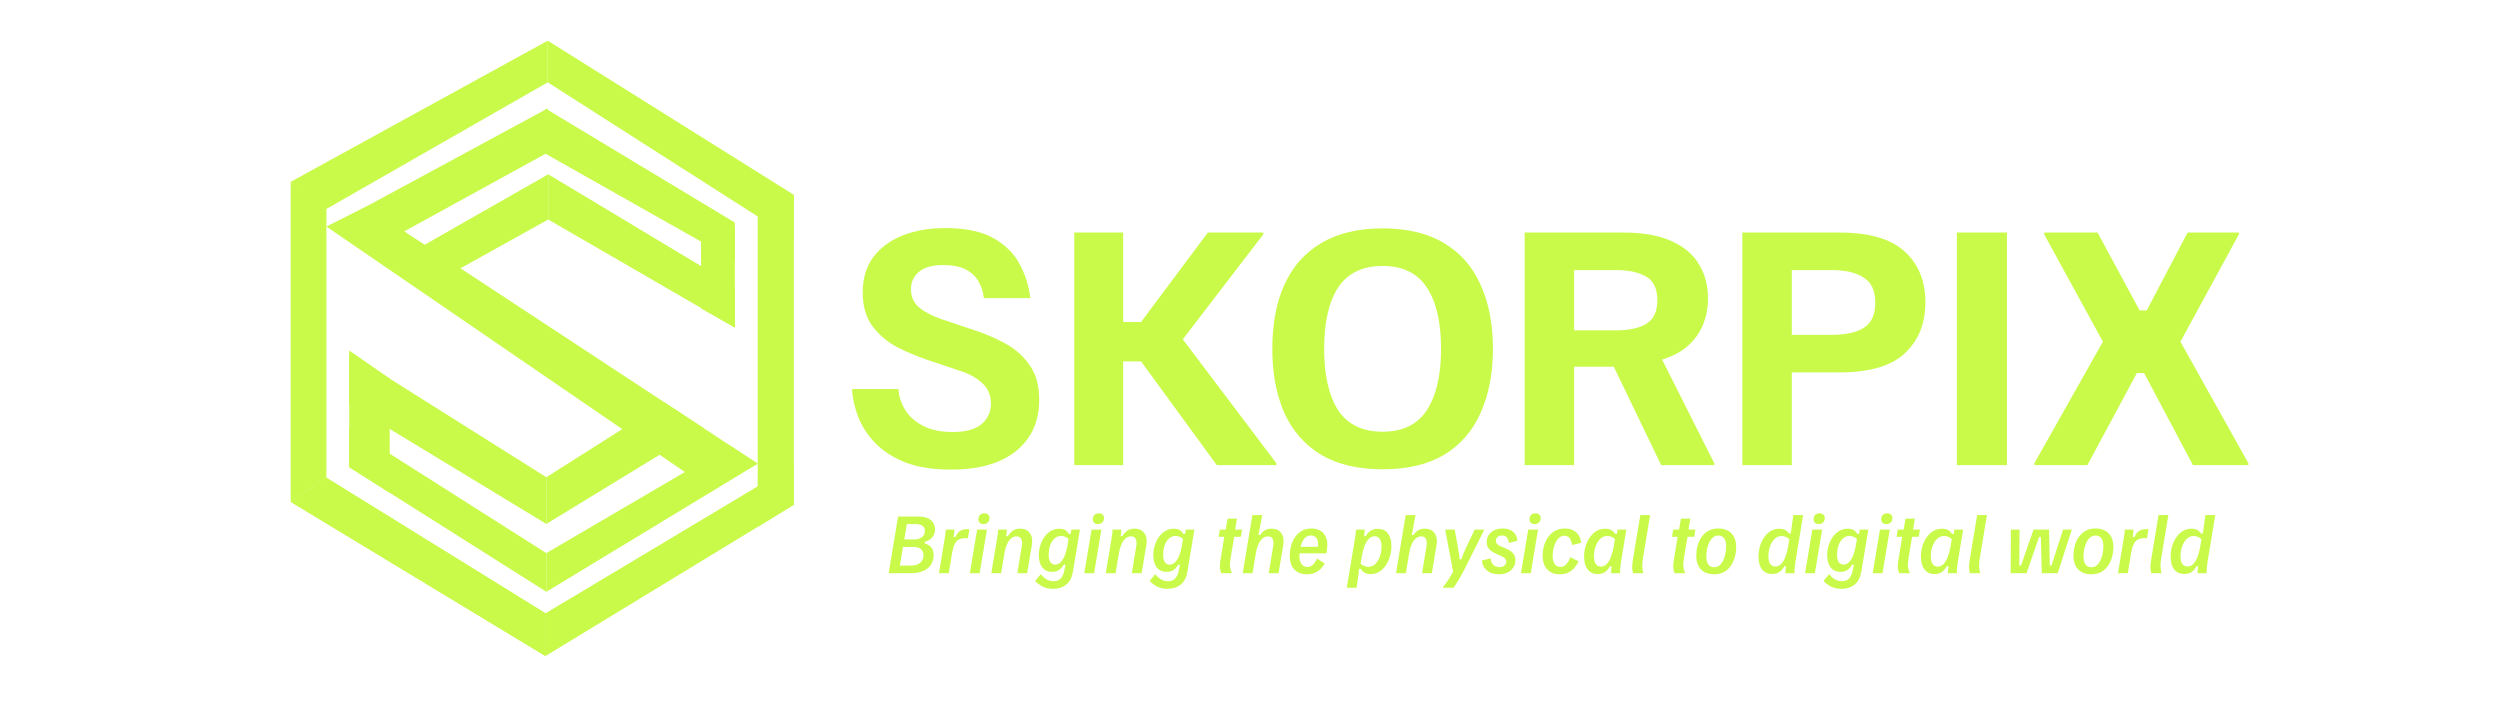
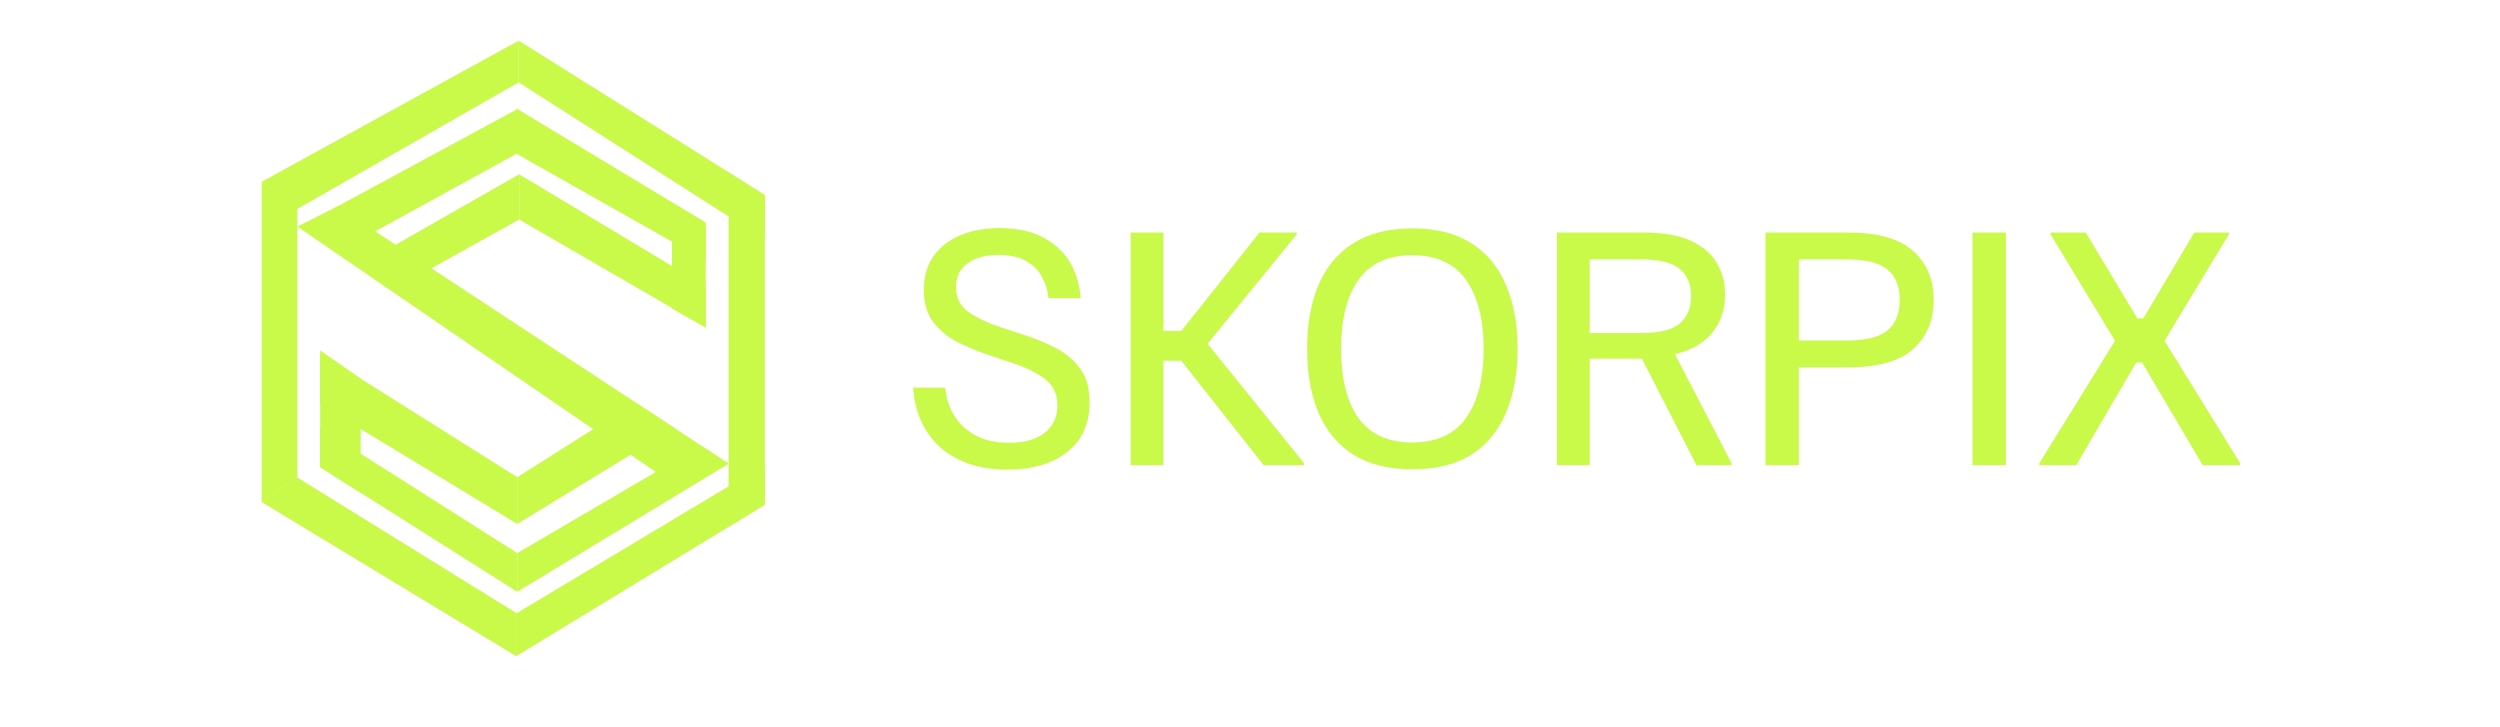
<svg xmlns="http://www.w3.org/2000/svg" width="86" height="25" viewBox="0 0 86 25" fill="none">
-   <path d="M10 6.255L18.843 1.399L18.843 2.833L11.228 7.188L10 6.255Z" fill="#C9FA49" />
-   <path d="M14.585 8.433L18.859 5.996L18.859 7.551L15.813 9.245L14.585 8.433Z" fill="#C9FA49" />
-   <path d="M11.294 7.811L18.834 3.732L18.834 5.253L12.571 8.692L11.294 7.811Z" fill="#C9FA49" />
-   <path d="M27.309 8.242L18.843 2.833L18.843 1.399L27.309 6.704L27.309 8.242Z" fill="#C9FA49" />
-   <path d="M25.278 8.968L18.764 5.287L18.764 3.732L25.278 7.655L25.278 8.968Z" fill="#C9FA49" />
-   <path d="M18.794 20.357L12.014 16.071L12.014 14.723L18.794 19.027L18.794 20.357Z" fill="#C9FA49" />
-   <path d="M18.794 19.027L25.114 15.328L26.064 15.951L18.794 20.358L18.794 19.027Z" fill="#C9FA49" />
-   <path d="M18.794 16.417L22.855 13.842L24.198 14.723L18.794 18.024L18.794 16.417Z" fill="#C9FA49" />
-   <path d="M25.278 11.267L18.859 7.551L18.859 5.996L25.278 9.85L25.278 11.267Z" fill="#C9FA49" />
-   <path d="M18.794 18.024L12.014 13.911L12.014 12.148L18.794 16.417L18.794 18.024Z" fill="#C9FA49" />
-   <path d="M18.761 22.57L10 17.264L11.228 16.434L18.761 21.101L18.761 22.57Z" fill="#C9FA49" />
-   <path d="M18.774 22.569L10 17.264L11.228 16.434L18.774 21.1L18.774 22.569Z" fill="#C9FA49" />
-   <path d="M18.761 21.101L27.309 15.985L27.309 17.367L18.761 22.57L18.761 21.101Z" fill="#C9FA49" />
-   <path d="M10 17.264L10 6.255L11.228 7.119L11.228 16.434L10 17.264Z" fill="#C9FA49" />
-   <path d="M24.427 16.832L11.228 7.793L12.604 7.102L26.064 15.95L24.427 16.832Z" fill="#C9FA49" />
-   <path d="M26.064 18.128L26.064 6.929L27.309 6.704V17.35L26.064 18.128Z" fill="#C9FA49" />
-   <path d="M24.116 10.61V8.312L25.278 7.793V11.267L24.116 10.61Z" fill="#C9FA49" />
-   <path d="M12.014 16.071V12.057L13.406 13.022V16.953L12.014 16.071Z" fill="#C9FA49" />
-   <path d="M32.723 16.154C32.101 16.154 31.574 16.072 31.144 15.908C30.72 15.737 30.374 15.514 30.108 15.241C29.848 14.967 29.653 14.67 29.523 14.349C29.4 14.021 29.328 13.699 29.308 13.385H30.908C30.921 13.631 30.997 13.867 31.133 14.092C31.27 14.318 31.475 14.503 31.749 14.646C32.022 14.79 32.364 14.861 32.774 14.861C33.219 14.861 33.547 14.773 33.759 14.595C33.978 14.41 34.087 14.171 34.087 13.877C34.087 13.597 33.992 13.367 33.8 13.19C33.615 13.012 33.369 12.872 33.062 12.769L31.903 12.38C31.533 12.256 31.178 12.106 30.836 11.928C30.501 11.744 30.224 11.504 30.005 11.21C29.786 10.909 29.677 10.527 29.677 10.062C29.677 9.583 29.797 9.179 30.036 8.851C30.282 8.523 30.617 8.274 31.041 8.103C31.472 7.932 31.964 7.846 32.518 7.846C33.229 7.846 33.79 7.966 34.2 8.205C34.61 8.444 34.908 8.749 35.092 9.118C35.284 9.48 35.4 9.86 35.441 10.256H33.841C33.827 10.065 33.773 9.884 33.677 9.713C33.588 9.535 33.444 9.391 33.246 9.282C33.048 9.173 32.781 9.118 32.446 9.118C32.07 9.118 31.79 9.197 31.605 9.354C31.427 9.511 31.338 9.709 31.338 9.949C31.338 10.209 31.431 10.417 31.615 10.574C31.807 10.732 32.06 10.865 32.374 10.974L33.533 11.364C33.909 11.487 34.265 11.641 34.6 11.826C34.935 12.01 35.209 12.256 35.42 12.564C35.639 12.865 35.749 13.261 35.749 13.754C35.749 14.499 35.482 15.087 34.949 15.518C34.422 15.942 33.68 16.154 32.723 16.154ZM36.955 16V8H38.637V11.077H39.252L41.55 8H43.458V8.062L40.688 11.672L43.909 15.938V16H41.858L39.252 12.431H38.637V16H36.955ZM47.562 16.144C46.714 16.144 46.006 15.976 45.439 15.641C44.878 15.299 44.457 14.817 44.177 14.195C43.904 13.573 43.767 12.841 43.767 12C43.767 11.152 43.904 10.421 44.177 9.805C44.457 9.183 44.878 8.704 45.439 8.369C46.006 8.027 46.714 7.856 47.562 7.856C48.416 7.856 49.124 8.027 49.685 8.369C50.245 8.704 50.663 9.183 50.936 9.805C51.216 10.421 51.357 11.152 51.357 12C51.357 12.841 51.216 13.573 50.936 14.195C50.663 14.817 50.245 15.299 49.685 15.641C49.124 15.976 48.416 16.144 47.562 16.144ZM47.562 14.851C48.252 14.851 48.758 14.605 49.08 14.113C49.408 13.614 49.572 12.909 49.572 12C49.572 11.084 49.408 10.38 49.08 9.887C48.758 9.395 48.252 9.149 47.562 9.149C46.871 9.149 46.362 9.395 46.033 9.887C45.712 10.38 45.551 11.084 45.551 12C45.551 12.909 45.712 13.614 46.033 14.113C46.362 14.605 46.871 14.851 47.562 14.851ZM52.448 16V8H55.843C56.526 8 57.08 8.099 57.504 8.297C57.935 8.489 58.249 8.756 58.448 9.097C58.653 9.432 58.755 9.822 58.755 10.267C58.755 10.773 58.622 11.21 58.355 11.579C58.089 11.949 57.696 12.212 57.176 12.369L58.971 15.938V16H57.145L55.514 12.615H54.15V16H52.448ZM54.15 11.364H55.596C56.041 11.364 56.386 11.289 56.632 11.139C56.885 10.988 57.012 10.718 57.012 10.328C57.012 9.932 56.885 9.662 56.632 9.518C56.379 9.368 56.034 9.292 55.596 9.292H54.15V11.364ZM59.936 16V8H63.279C64.305 8 65.054 8.219 65.525 8.656C65.997 9.087 66.233 9.668 66.233 10.4C66.233 11.132 65.997 11.716 65.525 12.154C65.061 12.591 64.312 12.81 63.279 12.81H61.638V16H59.936ZM61.638 11.518H63.023C63.488 11.518 63.85 11.439 64.11 11.282C64.377 11.118 64.51 10.827 64.51 10.41C64.51 10 64.377 9.713 64.11 9.549C63.85 9.378 63.488 9.292 63.023 9.292H61.638V11.518ZM67.316 16V8H69.039V16H67.316ZM69.981 16V15.938L72.34 11.754L70.32 8.062V8H72.156L73.602 10.677H73.848L75.253 8H77.017V8.062L75.007 11.754L77.346 15.938V16H75.438L73.756 12.831H73.51L71.807 16H69.981Z" fill="#C9FA49" />
-   <path d="M30.57 19.718L30.895 17.768H31.58C31.78 17.768 31.927 17.81 32.022 17.893C32.117 17.975 32.165 18.081 32.165 18.21C32.165 18.316 32.135 18.405 32.075 18.48C32.015 18.554 31.93 18.605 31.82 18.636L31.81 18.695C31.906 18.721 31.981 18.765 32.035 18.831C32.09 18.894 32.117 18.985 32.117 19.103C32.117 19.221 32.087 19.327 32.027 19.421C31.969 19.514 31.881 19.587 31.762 19.64C31.645 19.692 31.5 19.718 31.327 19.718H30.57ZM30.957 19.456H31.337C31.472 19.456 31.577 19.425 31.652 19.363C31.729 19.3 31.767 19.213 31.767 19.103C31.767 19.011 31.739 18.941 31.682 18.89C31.627 18.84 31.54 18.816 31.42 18.816H31.062L30.957 19.456ZM31.107 18.558H31.442C31.487 18.558 31.531 18.553 31.575 18.543C31.62 18.531 31.66 18.515 31.697 18.493C31.734 18.47 31.762 18.44 31.782 18.403C31.804 18.365 31.815 18.319 31.815 18.265C31.815 18.209 31.802 18.164 31.777 18.131C31.752 18.096 31.716 18.07 31.67 18.055C31.625 18.039 31.571 18.03 31.51 18.03H31.195L31.107 18.558ZM32.3 19.718L32.489 18.578C32.503 18.503 32.514 18.432 32.522 18.366C32.53 18.297 32.535 18.248 32.535 18.218H32.832C32.832 18.251 32.83 18.291 32.825 18.335C32.821 18.381 32.815 18.426 32.807 18.473H32.867C32.887 18.425 32.913 18.38 32.944 18.338C32.976 18.296 33.018 18.264 33.069 18.241C33.123 18.215 33.19 18.203 33.272 18.203H33.349L33.297 18.513H33.2C33.114 18.513 33.043 18.529 32.984 18.561C32.926 18.59 32.879 18.641 32.842 18.713C32.805 18.783 32.777 18.878 32.757 18.998L32.637 19.718H32.3ZM33.363 19.718L33.613 18.218H33.95L33.7 19.718H33.363ZM33.831 18.028C33.774 18.028 33.73 18.013 33.7 17.983C33.67 17.953 33.656 17.913 33.656 17.863C33.656 17.801 33.674 17.752 33.711 17.715C33.749 17.677 33.8 17.658 33.865 17.658C33.92 17.658 33.963 17.673 33.993 17.703C34.025 17.733 34.041 17.772 34.041 17.82C34.041 17.882 34.021 17.932 33.983 17.971C33.945 18.009 33.894 18.028 33.831 18.028ZM34.101 19.718L34.291 18.578C34.305 18.503 34.315 18.432 34.324 18.366C34.332 18.297 34.336 18.248 34.336 18.218H34.636C34.636 18.251 34.634 18.287 34.629 18.326C34.625 18.362 34.62 18.401 34.614 18.443H34.674C34.719 18.368 34.773 18.306 34.836 18.258C34.9 18.21 34.983 18.186 35.086 18.186C35.196 18.186 35.285 18.21 35.351 18.261C35.418 18.311 35.463 18.378 35.486 18.463C35.51 18.546 35.513 18.641 35.496 18.748L35.334 19.718H34.996L35.149 18.796C35.167 18.692 35.162 18.609 35.134 18.546C35.107 18.482 35.052 18.451 34.969 18.451C34.899 18.451 34.835 18.476 34.779 18.526C34.724 18.574 34.678 18.64 34.641 18.723C34.605 18.805 34.577 18.896 34.559 18.998L34.439 19.718H34.101ZM36.225 20.256C36.077 20.256 35.953 20.227 35.853 20.171C35.753 20.116 35.672 20.053 35.61 19.983L35.805 19.75C35.858 19.822 35.922 19.881 35.995 19.925C36.068 19.971 36.152 19.993 36.245 19.993C36.355 19.993 36.438 19.96 36.493 19.895C36.549 19.832 36.588 19.745 36.61 19.636L36.653 19.425H36.593C36.554 19.495 36.503 19.555 36.438 19.603C36.374 19.65 36.293 19.673 36.193 19.673C36.053 19.673 35.941 19.623 35.858 19.523C35.776 19.421 35.735 19.28 35.735 19.101C35.735 18.987 35.752 18.876 35.785 18.768C35.818 18.658 35.866 18.56 35.928 18.473C35.989 18.386 36.063 18.317 36.15 18.265C36.237 18.214 36.334 18.188 36.443 18.188C36.534 18.188 36.605 18.206 36.655 18.241C36.705 18.274 36.743 18.316 36.77 18.368H36.83L36.855 18.218H37.15L36.908 19.673C36.876 19.868 36.799 20.014 36.678 20.11C36.556 20.207 36.405 20.256 36.225 20.256ZM36.295 19.423C36.373 19.423 36.44 19.392 36.495 19.331C36.552 19.269 36.598 19.19 36.635 19.093C36.672 18.995 36.699 18.89 36.718 18.778L36.758 18.538C36.723 18.506 36.682 18.481 36.635 18.463C36.59 18.445 36.546 18.436 36.503 18.436C36.418 18.436 36.343 18.465 36.278 18.523C36.214 18.58 36.164 18.657 36.128 18.756C36.093 18.854 36.075 18.963 36.075 19.083C36.075 19.201 36.095 19.288 36.135 19.343C36.177 19.396 36.23 19.423 36.295 19.423ZM37.3 19.718L37.55 18.218H37.888L37.638 19.718H37.3ZM37.768 18.028C37.711 18.028 37.668 18.013 37.638 17.983C37.608 17.953 37.593 17.913 37.593 17.863C37.593 17.801 37.611 17.752 37.648 17.715C37.686 17.677 37.738 17.658 37.803 17.658C37.858 17.658 37.901 17.673 37.931 17.703C37.962 17.733 37.978 17.772 37.978 17.82C37.978 17.882 37.959 17.932 37.92 17.971C37.882 18.009 37.831 18.028 37.768 18.028ZM38.039 19.718L38.229 18.578C38.242 18.503 38.253 18.432 38.261 18.366C38.27 18.297 38.274 18.248 38.274 18.218H38.574C38.574 18.251 38.571 18.287 38.566 18.326C38.563 18.362 38.558 18.401 38.551 18.443H38.611C38.656 18.368 38.71 18.306 38.774 18.258C38.837 18.21 38.92 18.186 39.024 18.186C39.134 18.186 39.222 18.21 39.289 18.261C39.355 18.311 39.4 18.378 39.424 18.463C39.447 18.546 39.45 18.641 39.434 18.748L39.271 19.718H38.934L39.086 18.796C39.105 18.692 39.1 18.609 39.071 18.546C39.045 18.482 38.99 18.451 38.906 18.451C38.836 18.451 38.773 18.476 38.716 18.526C38.661 18.574 38.615 18.64 38.579 18.723C38.542 18.805 38.515 18.896 38.496 18.998L38.376 19.718H38.039ZM40.163 20.256C40.014 20.256 39.89 20.227 39.79 20.171C39.69 20.116 39.609 20.053 39.548 19.983L39.743 19.75C39.796 19.822 39.859 19.881 39.933 19.925C40.006 19.971 40.089 19.993 40.183 19.993C40.293 19.993 40.375 19.96 40.43 19.895C40.487 19.832 40.526 19.745 40.548 19.636L40.59 19.425H40.53C40.492 19.495 40.44 19.555 40.375 19.603C40.312 19.65 40.23 19.673 40.13 19.673C39.99 19.673 39.878 19.623 39.795 19.523C39.713 19.421 39.673 19.28 39.673 19.101C39.673 18.987 39.689 18.876 39.723 18.768C39.756 18.658 39.803 18.56 39.865 18.473C39.927 18.386 40.001 18.317 40.088 18.265C40.174 18.214 40.272 18.188 40.38 18.188C40.472 18.188 40.543 18.206 40.593 18.241C40.643 18.274 40.681 18.316 40.708 18.368H40.768L40.793 18.218H41.088L40.845 19.673C40.813 19.868 40.737 20.014 40.615 20.11C40.493 20.207 40.343 20.256 40.163 20.256ZM40.233 19.423C40.311 19.423 40.378 19.392 40.433 19.331C40.489 19.269 40.536 19.19 40.573 19.093C40.609 18.995 40.637 18.89 40.655 18.778L40.695 18.538C40.66 18.506 40.619 18.481 40.573 18.463C40.528 18.445 40.483 18.436 40.44 18.436C40.355 18.436 40.28 18.465 40.215 18.523C40.152 18.58 40.102 18.657 40.065 18.756C40.03 18.854 40.013 18.963 40.013 19.083C40.013 19.201 40.033 19.288 40.073 19.343C40.114 19.396 40.168 19.423 40.233 19.423ZM42.014 19.718C41.99 19.665 41.974 19.605 41.966 19.541C41.959 19.476 41.965 19.386 41.983 19.27L42.116 18.465H41.921L41.964 18.218H42.166L42.228 17.843H42.551L42.489 18.218H42.726L42.686 18.465H42.456L42.328 19.228C42.31 19.343 42.306 19.438 42.316 19.513C42.328 19.586 42.347 19.65 42.373 19.703V19.718H42.014ZM42.75 19.718L43.082 17.718H43.42L43.292 18.405H43.352C43.377 18.367 43.406 18.331 43.437 18.298C43.471 18.265 43.511 18.238 43.56 18.218C43.608 18.196 43.666 18.186 43.735 18.186C43.845 18.186 43.933 18.21 44 18.261C44.066 18.311 44.111 18.378 44.135 18.463C44.158 18.546 44.161 18.641 44.145 18.748L43.982 19.718H43.645L43.797 18.796C43.816 18.692 43.81 18.609 43.782 18.546C43.755 18.482 43.7 18.451 43.617 18.451C43.547 18.451 43.484 18.476 43.427 18.526C43.372 18.574 43.326 18.64 43.29 18.723C43.253 18.805 43.225 18.896 43.207 18.998L43.087 19.718H42.75ZM44.953 19.756C44.775 19.756 44.633 19.701 44.526 19.593C44.421 19.483 44.368 19.326 44.368 19.12C44.368 19.006 44.383 18.893 44.411 18.783C44.441 18.671 44.487 18.57 44.548 18.48C44.61 18.389 44.688 18.316 44.781 18.263C44.874 18.208 44.986 18.18 45.116 18.18C45.241 18.18 45.348 18.209 45.436 18.265C45.526 18.322 45.59 18.408 45.629 18.523C45.667 18.636 45.671 18.78 45.641 18.953L45.629 19.035H44.626L44.641 18.811H45.331C45.351 18.687 45.339 18.591 45.296 18.523C45.253 18.455 45.186 18.421 45.096 18.421C45.023 18.421 44.961 18.443 44.911 18.488C44.861 18.533 44.82 18.591 44.788 18.663C44.758 18.735 44.736 18.811 44.721 18.893C44.708 18.973 44.701 19.05 44.701 19.125C44.701 19.252 44.726 19.347 44.776 19.41C44.828 19.472 44.893 19.503 44.971 19.503C45.029 19.503 45.079 19.489 45.121 19.46C45.163 19.432 45.199 19.396 45.228 19.353C45.26 19.308 45.286 19.261 45.306 19.213L45.571 19.386C45.536 19.449 45.49 19.509 45.434 19.566C45.379 19.622 45.311 19.668 45.231 19.703C45.153 19.738 45.06 19.756 44.953 19.756ZM46.329 20.218L46.602 18.578C46.615 18.503 46.626 18.432 46.634 18.366C46.643 18.297 46.647 18.248 46.647 18.218H46.947C46.947 18.251 46.944 18.287 46.939 18.326C46.936 18.362 46.931 18.401 46.924 18.443H46.984C47.016 18.381 47.064 18.324 47.129 18.27C47.196 18.217 47.286 18.191 47.399 18.191C47.544 18.191 47.658 18.242 47.739 18.346C47.823 18.447 47.864 18.594 47.864 18.785C47.864 18.905 47.848 19.023 47.814 19.138C47.783 19.251 47.736 19.354 47.674 19.445C47.613 19.537 47.538 19.61 47.449 19.666C47.361 19.721 47.261 19.748 47.149 19.748C47.056 19.748 46.982 19.73 46.927 19.693C46.873 19.656 46.835 19.615 46.812 19.568H46.752C46.75 19.593 46.747 19.627 46.742 19.671C46.739 19.712 46.73 19.778 46.717 19.868L46.667 20.218H46.329ZM47.069 19.498C47.161 19.498 47.24 19.466 47.307 19.403C47.375 19.338 47.428 19.253 47.467 19.148C47.505 19.041 47.524 18.925 47.524 18.8C47.524 18.674 47.502 18.584 47.457 18.53C47.413 18.476 47.358 18.448 47.289 18.448C47.206 18.448 47.135 18.48 47.077 18.546C47.019 18.61 46.97 18.695 46.932 18.798C46.895 18.901 46.868 19.01 46.849 19.123L46.804 19.388C46.838 19.42 46.877 19.446 46.922 19.468C46.968 19.488 47.018 19.498 47.069 19.498ZM48.023 19.718L48.356 17.718H48.693L48.566 18.405H48.626C48.651 18.367 48.679 18.331 48.711 18.298C48.744 18.265 48.785 18.238 48.833 18.218C48.882 18.196 48.94 18.186 49.008 18.186C49.118 18.186 49.206 18.21 49.273 18.261C49.34 18.311 49.385 18.378 49.408 18.463C49.431 18.546 49.435 18.641 49.418 18.748L49.256 19.718H48.918L49.071 18.796C49.089 18.692 49.084 18.609 49.056 18.546C49.029 18.482 48.974 18.451 48.891 18.451C48.821 18.451 48.757 18.476 48.701 18.526C48.646 18.574 48.6 18.64 48.563 18.723C48.526 18.805 48.499 18.896 48.481 18.998L48.361 19.718H48.023ZM49.634 20.218V20.203C49.694 20.131 49.756 20.047 49.819 19.951C49.883 19.855 49.939 19.76 49.987 19.663L49.714 18.218H50.042L50.164 18.893C50.173 18.945 50.181 18.998 50.189 19.053C50.199 19.108 50.206 19.171 50.209 19.243H50.269C50.294 19.166 50.319 19.1 50.342 19.043C50.365 18.985 50.388 18.934 50.409 18.89L50.729 18.218H51.062L50.444 19.456C50.354 19.639 50.27 19.795 50.192 19.923C50.115 20.053 50.052 20.151 50.002 20.218H49.634ZM51.559 19.756C51.389 19.756 51.252 19.711 51.147 19.623C51.042 19.533 50.985 19.419 50.977 19.28L51.277 19.206C51.282 19.294 51.311 19.366 51.364 19.423C51.419 19.48 51.492 19.508 51.584 19.508C51.659 19.508 51.716 19.49 51.754 19.453C51.794 19.416 51.814 19.374 51.814 19.326C51.814 19.277 51.797 19.236 51.762 19.203C51.728 19.17 51.682 19.141 51.624 19.118L51.494 19.063C51.442 19.04 51.389 19.012 51.334 18.98C51.281 18.947 51.235 18.904 51.197 18.851C51.16 18.797 51.142 18.729 51.142 18.645C51.142 18.561 51.163 18.483 51.207 18.413C51.25 18.343 51.312 18.287 51.394 18.245C51.477 18.202 51.577 18.18 51.694 18.18C51.846 18.18 51.966 18.219 52.054 18.296C52.142 18.37 52.19 18.474 52.197 18.605L51.897 18.678C51.897 18.601 51.877 18.54 51.839 18.493C51.801 18.445 51.743 18.421 51.667 18.421C51.6 18.421 51.548 18.439 51.512 18.476C51.475 18.511 51.457 18.552 51.457 18.601C51.457 18.645 51.471 18.683 51.499 18.713C51.527 18.743 51.565 18.768 51.612 18.788L51.737 18.84C51.802 18.866 51.864 18.895 51.924 18.93C51.984 18.965 52.033 19.011 52.072 19.066C52.11 19.119 52.129 19.188 52.129 19.273C52.129 19.361 52.107 19.442 52.062 19.515C52.017 19.587 51.952 19.645 51.867 19.691C51.782 19.734 51.679 19.756 51.559 19.756ZM52.321 19.718L52.571 18.218H52.908L52.658 19.718H52.321ZM52.788 18.028C52.732 18.028 52.688 18.013 52.658 17.983C52.629 17.953 52.614 17.913 52.614 17.863C52.614 17.801 52.632 17.752 52.669 17.715C52.707 17.677 52.758 17.658 52.824 17.658C52.879 17.658 52.921 17.673 52.951 17.703C52.983 17.733 52.998 17.772 52.998 17.82C52.998 17.882 52.979 17.932 52.941 17.971C52.903 18.009 52.852 18.028 52.788 18.028ZM53.654 19.756C53.479 19.756 53.338 19.701 53.229 19.593C53.121 19.483 53.067 19.32 53.067 19.103C53.067 18.995 53.082 18.886 53.112 18.778C53.143 18.67 53.19 18.57 53.252 18.48C53.315 18.389 53.394 18.316 53.489 18.263C53.586 18.208 53.7 18.18 53.832 18.18C53.987 18.18 54.113 18.222 54.212 18.305C54.312 18.387 54.372 18.511 54.392 18.675L54.077 18.75C54.065 18.642 54.038 18.562 53.994 18.511C53.951 18.457 53.893 18.43 53.819 18.43C53.759 18.43 53.707 18.446 53.662 18.478C53.617 18.508 53.578 18.549 53.547 18.601C53.515 18.651 53.489 18.706 53.469 18.768C53.449 18.828 53.434 18.889 53.424 18.951C53.416 19.012 53.412 19.07 53.412 19.123C53.412 19.248 53.436 19.343 53.484 19.408C53.533 19.471 53.596 19.503 53.674 19.503C53.736 19.503 53.788 19.486 53.832 19.453C53.875 19.418 53.913 19.375 53.944 19.323C53.976 19.271 54.001 19.22 54.019 19.168L54.304 19.311C54.269 19.384 54.223 19.455 54.167 19.523C54.112 19.591 54.043 19.647 53.959 19.691C53.876 19.734 53.774 19.756 53.654 19.756ZM54.958 19.748C54.815 19.748 54.701 19.696 54.618 19.593C54.535 19.49 54.493 19.342 54.493 19.151C54.493 19.03 54.509 18.914 54.541 18.8C54.574 18.686 54.622 18.582 54.686 18.491C54.749 18.399 54.825 18.326 54.913 18.27C55.003 18.215 55.105 18.188 55.218 18.188C55.315 18.188 55.39 18.206 55.443 18.243C55.498 18.278 55.537 18.32 55.561 18.368H55.621L55.646 18.218H55.946L55.763 19.323C55.756 19.365 55.751 19.41 55.746 19.458C55.741 19.505 55.736 19.55 55.733 19.596C55.731 19.64 55.731 19.681 55.731 19.718H55.416C55.417 19.685 55.421 19.646 55.426 19.603C55.431 19.56 55.436 19.519 55.443 19.48H55.381C55.347 19.549 55.296 19.61 55.228 19.666C55.161 19.721 55.071 19.748 54.958 19.748ZM55.071 19.491C55.154 19.491 55.224 19.458 55.281 19.393C55.339 19.326 55.386 19.241 55.423 19.138C55.461 19.035 55.49 18.926 55.508 18.813L55.553 18.541C55.52 18.511 55.481 18.486 55.436 18.468C55.391 18.448 55.341 18.438 55.288 18.438C55.198 18.438 55.119 18.471 55.051 18.535C54.982 18.599 54.929 18.684 54.891 18.791C54.852 18.895 54.833 19.011 54.833 19.136C54.833 19.261 54.855 19.351 54.898 19.408C54.943 19.463 55.001 19.491 55.071 19.491ZM56.177 19.718C56.16 19.656 56.15 19.592 56.147 19.526C56.145 19.457 56.153 19.372 56.169 19.27L56.427 17.718H56.764L56.514 19.226C56.496 19.34 56.489 19.436 56.494 19.513C56.501 19.59 56.513 19.653 56.529 19.703V19.718H56.177ZM57.608 19.718C57.585 19.665 57.569 19.605 57.561 19.541C57.554 19.476 57.56 19.386 57.578 19.27L57.711 18.465H57.516L57.558 18.218H57.761L57.823 17.843H58.146L58.083 18.218H58.321L58.281 18.465H58.051L57.923 19.228C57.905 19.343 57.901 19.438 57.911 19.513C57.922 19.586 57.942 19.65 57.968 19.703V19.718H57.608ZM58.969 19.756C58.776 19.756 58.624 19.701 58.514 19.59C58.406 19.479 58.352 19.32 58.352 19.116C58.352 19.002 58.366 18.89 58.394 18.78C58.424 18.671 58.469 18.57 58.529 18.48C58.591 18.389 58.669 18.316 58.764 18.263C58.861 18.208 58.976 18.18 59.109 18.18C59.303 18.18 59.454 18.236 59.562 18.348C59.67 18.458 59.724 18.616 59.724 18.82C59.724 18.932 59.709 19.044 59.679 19.155C59.651 19.265 59.606 19.366 59.544 19.456C59.484 19.546 59.407 19.618 59.312 19.673C59.217 19.728 59.103 19.756 58.969 19.756ZM58.969 19.513C59.033 19.513 59.087 19.497 59.132 19.465C59.179 19.432 59.218 19.389 59.249 19.335C59.281 19.282 59.306 19.224 59.324 19.16C59.344 19.096 59.359 19.03 59.367 18.965C59.375 18.901 59.379 18.84 59.379 18.785C59.379 18.669 59.357 18.58 59.312 18.518C59.267 18.455 59.199 18.423 59.109 18.423C59.048 18.423 58.994 18.44 58.947 18.473C58.9 18.505 58.861 18.547 58.829 18.601C58.798 18.654 58.772 18.713 58.752 18.778C58.732 18.841 58.718 18.905 58.709 18.971C58.701 19.034 58.697 19.092 58.697 19.145C58.697 19.259 58.719 19.349 58.764 19.416C58.809 19.48 58.878 19.513 58.969 19.513ZM60.958 19.745C60.815 19.745 60.701 19.695 60.618 19.593C60.535 19.49 60.493 19.342 60.493 19.151C60.493 19.03 60.509 18.914 60.541 18.8C60.574 18.686 60.621 18.582 60.683 18.491C60.745 18.399 60.82 18.326 60.908 18.27C60.996 18.215 61.096 18.188 61.208 18.188C61.303 18.188 61.376 18.206 61.428 18.241C61.481 18.276 61.519 18.313 61.541 18.353H61.601L61.691 17.718H62.028L61.763 19.323C61.756 19.365 61.751 19.41 61.746 19.458C61.741 19.505 61.736 19.55 61.733 19.596C61.731 19.64 61.731 19.681 61.731 19.718H61.416C61.417 19.685 61.421 19.646 61.426 19.603C61.431 19.56 61.436 19.519 61.443 19.48H61.381C61.347 19.549 61.296 19.61 61.228 19.666C61.161 19.719 61.071 19.745 60.958 19.745ZM61.071 19.488C61.154 19.488 61.224 19.456 61.281 19.39C61.339 19.326 61.386 19.241 61.423 19.138C61.461 19.035 61.49 18.926 61.508 18.813L61.553 18.548C61.52 18.516 61.481 18.491 61.436 18.471C61.391 18.449 61.341 18.438 61.288 18.438C61.198 18.438 61.119 18.471 61.051 18.535C60.982 18.599 60.929 18.684 60.891 18.791C60.852 18.895 60.833 19.011 60.833 19.136C60.833 19.261 60.855 19.351 60.898 19.405C60.943 19.46 61.001 19.488 61.071 19.488ZM62.094 19.718L62.344 18.218H62.682L62.432 19.718H62.094ZM62.562 18.028C62.505 18.028 62.462 18.013 62.432 17.983C62.402 17.953 62.387 17.913 62.387 17.863C62.387 17.801 62.405 17.752 62.442 17.715C62.48 17.677 62.532 17.658 62.597 17.658C62.652 17.658 62.694 17.673 62.724 17.703C62.756 17.733 62.772 17.772 62.772 17.82C62.772 17.882 62.753 17.932 62.714 17.971C62.676 18.009 62.625 18.028 62.562 18.028ZM63.345 20.256C63.197 20.256 63.073 20.227 62.973 20.171C62.873 20.116 62.792 20.053 62.73 19.983L62.925 19.75C62.978 19.822 63.042 19.881 63.115 19.925C63.188 19.971 63.272 19.993 63.365 19.993C63.475 19.993 63.558 19.96 63.613 19.895C63.669 19.832 63.709 19.745 63.73 19.636L63.773 19.425H63.713C63.674 19.495 63.623 19.555 63.558 19.603C63.494 19.65 63.413 19.673 63.313 19.673C63.173 19.673 63.061 19.623 62.978 19.523C62.896 19.421 62.855 19.28 62.855 19.101C62.855 18.987 62.872 18.876 62.905 18.768C62.938 18.658 62.986 18.56 63.048 18.473C63.109 18.386 63.184 18.317 63.27 18.265C63.357 18.214 63.454 18.188 63.563 18.188C63.654 18.188 63.725 18.206 63.775 18.241C63.825 18.274 63.864 18.316 63.89 18.368H63.95L63.975 18.218H64.27L64.028 19.673C63.996 19.868 63.919 20.014 63.798 20.11C63.676 20.207 63.525 20.256 63.345 20.256ZM63.415 19.423C63.493 19.423 63.56 19.392 63.615 19.331C63.672 19.269 63.718 19.19 63.755 19.093C63.792 18.995 63.819 18.89 63.838 18.778L63.878 18.538C63.843 18.506 63.802 18.481 63.755 18.463C63.71 18.445 63.666 18.436 63.623 18.436C63.538 18.436 63.463 18.465 63.398 18.523C63.334 18.58 63.284 18.657 63.248 18.756C63.213 18.854 63.195 18.963 63.195 19.083C63.195 19.201 63.215 19.288 63.255 19.343C63.297 19.396 63.35 19.423 63.415 19.423ZM64.421 19.718L64.671 18.218H65.008L64.758 19.718H64.421ZM64.888 18.028C64.831 18.028 64.788 18.013 64.758 17.983C64.728 17.953 64.713 17.913 64.713 17.863C64.713 17.801 64.731 17.752 64.768 17.715C64.806 17.677 64.858 17.658 64.923 17.658C64.978 17.658 65.021 17.673 65.051 17.703C65.082 17.733 65.098 17.772 65.098 17.82C65.098 17.882 65.079 17.932 65.041 17.971C65.002 18.009 64.951 18.028 64.888 18.028ZM65.334 19.718C65.311 19.665 65.295 19.605 65.286 19.541C65.28 19.476 65.285 19.386 65.304 19.27L65.436 18.465H65.241L65.284 18.218H65.486L65.549 17.843H65.871L65.809 18.218H66.046L66.006 18.465H65.776L65.649 19.228C65.63 19.343 65.626 19.438 65.636 19.513C65.648 19.586 65.667 19.65 65.694 19.703V19.718H65.334ZM66.545 19.748C66.402 19.748 66.288 19.696 66.205 19.593C66.122 19.49 66.08 19.342 66.08 19.151C66.08 19.03 66.096 18.914 66.127 18.8C66.161 18.686 66.209 18.582 66.272 18.491C66.336 18.399 66.412 18.326 66.5 18.27C66.59 18.215 66.692 18.188 66.805 18.188C66.902 18.188 66.977 18.206 67.03 18.243C67.085 18.278 67.124 18.32 67.147 18.368H67.207L67.233 18.218H67.532L67.35 19.323C67.343 19.365 67.338 19.41 67.332 19.458C67.328 19.505 67.323 19.55 67.32 19.596C67.318 19.64 67.317 19.681 67.317 19.718H67.002C67.004 19.685 67.007 19.646 67.013 19.603C67.017 19.56 67.023 19.519 67.03 19.48H66.968C66.934 19.549 66.883 19.61 66.815 19.666C66.748 19.721 66.658 19.748 66.545 19.748ZM66.657 19.491C66.741 19.491 66.811 19.458 66.868 19.393C66.926 19.326 66.973 19.241 67.01 19.138C67.048 19.035 67.077 18.926 67.095 18.813L67.14 18.541C67.107 18.511 67.067 18.486 67.022 18.468C66.978 18.448 66.928 18.438 66.875 18.438C66.785 18.438 66.706 18.471 66.638 18.535C66.569 18.599 66.516 18.684 66.478 18.791C66.439 18.895 66.42 19.011 66.42 19.136C66.42 19.261 66.442 19.351 66.485 19.408C66.53 19.463 66.588 19.491 66.657 19.491ZM67.764 19.718C67.747 19.656 67.737 19.592 67.734 19.526C67.732 19.457 67.74 19.372 67.756 19.27L68.014 17.718H68.351L68.101 19.226C68.083 19.34 68.076 19.436 68.081 19.513C68.088 19.59 68.1 19.653 68.116 19.703V19.718H67.764ZM69.168 19.718L69.173 18.221V18.218H69.473L69.463 19.453H69.523L69.953 18.218H70.488L70.513 19.453H70.573L70.968 18.218H71.27V18.221L70.785 19.718H70.238L70.205 18.471H70.145L69.713 19.718H69.168ZM71.945 19.756C71.752 19.756 71.6 19.701 71.49 19.59C71.382 19.479 71.328 19.32 71.328 19.116C71.328 19.002 71.342 18.89 71.37 18.78C71.4 18.671 71.445 18.57 71.505 18.48C71.567 18.389 71.645 18.316 71.74 18.263C71.837 18.208 71.952 18.18 72.085 18.18C72.278 18.18 72.429 18.236 72.537 18.348C72.646 18.458 72.7 18.616 72.7 18.82C72.7 18.932 72.685 19.044 72.655 19.155C72.627 19.265 72.582 19.366 72.52 19.456C72.46 19.546 72.382 19.618 72.287 19.673C72.192 19.728 72.078 19.756 71.945 19.756ZM71.945 19.513C72.008 19.513 72.062 19.497 72.108 19.465C72.154 19.432 72.193 19.389 72.225 19.335C72.257 19.282 72.282 19.224 72.3 19.16C72.32 19.096 72.334 19.03 72.343 18.965C72.351 18.901 72.355 18.84 72.355 18.785C72.355 18.669 72.332 18.58 72.287 18.518C72.243 18.455 72.175 18.423 72.085 18.423C72.023 18.423 71.969 18.44 71.922 18.473C71.876 18.505 71.837 18.547 71.805 18.601C71.773 18.654 71.748 18.713 71.728 18.778C71.707 18.841 71.693 18.905 71.685 18.971C71.677 19.034 71.672 19.092 71.672 19.145C71.672 19.259 71.695 19.349 71.74 19.416C71.785 19.48 71.853 19.513 71.945 19.513ZM72.858 19.718L73.048 18.578C73.061 18.503 73.072 18.432 73.081 18.366C73.089 18.297 73.093 18.248 73.093 18.218H73.391C73.391 18.251 73.388 18.291 73.383 18.335C73.38 18.381 73.374 18.426 73.366 18.473H73.426C73.446 18.425 73.471 18.38 73.503 18.338C73.535 18.296 73.576 18.264 73.628 18.241C73.681 18.215 73.749 18.203 73.831 18.203H73.908L73.856 18.513H73.758C73.673 18.513 73.601 18.529 73.543 18.561C73.485 18.59 73.437 18.641 73.401 18.713C73.364 18.783 73.336 18.878 73.316 18.998L73.196 19.718H72.858ZM74.004 19.718C73.987 19.656 73.977 19.592 73.974 19.526C73.972 19.457 73.98 19.372 73.997 19.27L74.254 17.718H74.592L74.342 19.226C74.323 19.34 74.317 19.436 74.322 19.513C74.328 19.59 74.34 19.653 74.357 19.703V19.718H74.004ZM75.135 19.745C74.992 19.745 74.878 19.695 74.795 19.593C74.712 19.49 74.67 19.342 74.67 19.151C74.67 19.03 74.686 18.914 74.717 18.8C74.751 18.686 74.798 18.582 74.86 18.491C74.921 18.399 74.996 18.326 75.085 18.27C75.173 18.215 75.273 18.188 75.385 18.188C75.48 18.188 75.553 18.206 75.605 18.241C75.658 18.276 75.696 18.313 75.717 18.353H75.777L75.867 17.718H76.205L75.94 19.323C75.933 19.365 75.927 19.41 75.922 19.458C75.917 19.505 75.913 19.55 75.91 19.596C75.908 19.64 75.907 19.681 75.907 19.718H75.592C75.594 19.685 75.597 19.646 75.602 19.603C75.607 19.56 75.613 19.519 75.62 19.48H75.557C75.524 19.549 75.473 19.61 75.405 19.666C75.338 19.719 75.248 19.745 75.135 19.745ZM75.247 19.488C75.331 19.488 75.401 19.456 75.457 19.39C75.516 19.326 75.563 19.241 75.6 19.138C75.638 19.035 75.666 18.926 75.685 18.813L75.73 18.548C75.697 18.516 75.657 18.491 75.612 18.471C75.567 18.449 75.518 18.438 75.465 18.438C75.375 18.438 75.296 18.471 75.227 18.535C75.159 18.599 75.106 18.684 75.067 18.791C75.029 18.895 75.01 19.011 75.01 19.136C75.01 19.261 75.031 19.351 75.075 19.405C75.12 19.46 75.177 19.488 75.247 19.488Z" fill="#C9FA49" />
+   <path d="M9 6.255L17.843 1.399L17.843 2.833L10.228 7.188L9 6.255Z" fill="#C9FA49" />
+   <path d="M13.585 8.433L17.859 5.996L17.859 7.551L14.813 9.245L13.585 8.433Z" fill="#C9FA49" />
+   <path d="M10.294 7.811L17.834 3.732L17.834 5.253L11.571 8.692L10.294 7.811Z" fill="#C9FA49" />
+   <path d="M26.309 8.242L17.843 2.833L17.843 1.399L26.309 6.704L26.309 8.242Z" fill="#C9FA49" />
+   <path d="M24.278 8.968L17.764 5.287L17.764 3.732L24.278 7.655L24.278 8.968Z" fill="#C9FA49" />
+   <path d="M17.794 20.357L11.014 16.071L11.014 14.723L17.794 19.027L17.794 20.357Z" fill="#C9FA49" />
+   <path d="M17.794 19.027L24.114 15.328L25.064 15.951L17.794 20.358L17.794 19.027Z" fill="#C9FA49" />
+   <path d="M17.794 16.417L21.855 13.842L23.198 14.723L17.794 18.024L17.794 16.417Z" fill="#C9FA49" />
+   <path d="M24.278 11.267L17.859 7.551L17.859 5.996L24.278 9.85L24.278 11.267Z" fill="#C9FA49" />
+   <path d="M17.794 18.024L11.014 13.911L11.014 12.148L17.794 16.417L17.794 18.024Z" fill="#C9FA49" />
+   <path d="M17.761 22.57L9 17.264L10.228 16.434L17.761 21.101L17.761 22.57Z" fill="#C9FA49" />
+   <path d="M17.774 22.569L9 17.264L10.228 16.434L17.774 21.1L17.774 22.569Z" fill="#C9FA49" />
+   <path d="M17.761 21.101L26.309 15.985L26.309 17.367L17.761 22.57L17.761 21.101Z" fill="#C9FA49" />
+   <path d="M9 17.264L9 6.255L10.228 7.119L10.228 16.434L9 17.264Z" fill="#C9FA49" />
+   <path d="M23.427 16.832L10.228 7.793L11.604 7.102L25.064 15.95L23.427 16.832Z" fill="#C9FA49" />
+   <path d="M25.064 18.128L25.064 6.929L26.309 6.704V17.35L25.064 18.128Z" fill="#C9FA49" />
+   <path d="M23.116 10.61V8.312L24.278 7.793V11.267L23.116 10.61Z" fill="#C9FA49" />
+   <path d="M11.014 16.071V12.057L12.406 13.022V16.953L11.014 16.071Z" fill="#C9FA49" />
+   <path d="M34.661 16.154C34.142 16.154 33.684 16.082 33.287 15.938C32.897 15.795 32.566 15.597 32.292 15.344C32.026 15.084 31.817 14.783 31.667 14.441C31.523 14.099 31.438 13.73 31.41 13.333H32.518C32.538 13.648 32.631 13.952 32.795 14.246C32.959 14.533 33.198 14.769 33.513 14.954C33.834 15.139 34.234 15.231 34.713 15.231C35.233 15.231 35.639 15.118 35.933 14.892C36.227 14.66 36.374 14.345 36.374 13.949C36.374 13.552 36.231 13.248 35.944 13.036C35.663 12.824 35.308 12.646 34.877 12.503L34.108 12.246C33.718 12.116 33.345 11.966 32.99 11.795C32.634 11.617 32.344 11.385 32.118 11.097C31.892 10.81 31.779 10.434 31.779 9.969C31.779 9.518 31.889 9.135 32.108 8.821C32.327 8.506 32.631 8.267 33.02 8.103C33.41 7.932 33.861 7.846 34.374 7.846C34.997 7.846 35.509 7.959 35.913 8.185C36.316 8.403 36.62 8.694 36.826 9.056C37.031 9.419 37.147 9.819 37.174 10.256H36.067C36.046 10.003 35.974 9.764 35.851 9.538C35.735 9.313 35.554 9.128 35.308 8.985C35.062 8.841 34.737 8.769 34.333 8.769C33.896 8.769 33.544 8.868 33.277 9.067C33.017 9.258 32.887 9.525 32.887 9.867C32.887 10.25 33.038 10.544 33.339 10.749C33.646 10.954 34.012 11.125 34.436 11.261L35.215 11.518C35.605 11.641 35.971 11.791 36.313 11.969C36.661 12.147 36.942 12.383 37.154 12.677C37.373 12.964 37.482 13.35 37.482 13.836C37.482 14.574 37.226 15.145 36.713 15.549C36.2 15.952 35.516 16.154 34.661 16.154ZM38.894 16V8H40.022V11.385H40.638L43.325 8H44.607V8.062L41.54 11.826L44.864 15.938V16H43.469L40.638 12.41H40.022V16H38.894ZM48.585 16.144C47.771 16.144 47.094 15.976 46.554 15.641C46.021 15.299 45.621 14.817 45.354 14.195C45.094 13.573 44.964 12.841 44.964 12C44.964 11.152 45.094 10.421 45.354 9.805C45.621 9.183 46.021 8.704 46.554 8.369C47.094 8.027 47.771 7.856 48.585 7.856C49.405 7.856 50.082 8.027 50.616 8.369C51.149 8.704 51.546 9.183 51.805 9.805C52.072 10.421 52.205 11.152 52.205 12C52.205 12.841 52.072 13.573 51.805 14.195C51.546 14.817 51.149 15.299 50.616 15.641C50.082 15.976 49.405 16.144 48.585 16.144ZM48.585 15.22C49.419 15.22 50.035 14.94 50.431 14.38C50.834 13.812 51.036 13.019 51.036 12C51.036 10.981 50.834 10.191 50.431 9.631C50.035 9.063 49.419 8.779 48.585 8.779C47.751 8.779 47.132 9.063 46.728 9.631C46.332 10.191 46.134 10.981 46.134 12C46.134 13.019 46.332 13.812 46.728 14.38C47.132 14.94 47.751 15.22 48.585 15.22ZM53.558 16V8H56.542C57.219 8 57.763 8.096 58.173 8.287C58.583 8.479 58.881 8.735 59.065 9.056C59.25 9.378 59.342 9.737 59.342 10.133C59.342 10.653 59.195 11.091 58.901 11.446C58.614 11.802 58.187 12.048 57.619 12.185L59.568 15.938V16H58.358L56.481 12.338H54.686V16H53.558ZM54.686 11.456H56.471C57.086 11.456 57.523 11.347 57.783 11.128C58.043 10.903 58.173 10.588 58.173 10.185C58.173 9.774 58.043 9.463 57.783 9.251C57.523 9.032 57.086 8.923 56.471 8.923H54.686V11.456ZM60.733 16V8H63.584C64.603 8 65.345 8.212 65.81 8.636C66.282 9.053 66.518 9.614 66.518 10.318C66.518 11.022 66.282 11.586 65.81 12.01C65.345 12.427 64.603 12.636 63.584 12.636H61.882V16H60.733ZM61.882 11.713H63.533C64.176 11.713 64.637 11.6 64.918 11.374C65.205 11.149 65.349 10.797 65.349 10.318C65.349 9.839 65.205 9.487 64.918 9.262C64.637 9.036 64.176 8.923 63.533 8.923H61.882V11.713ZM67.853 16V8H69.002V16H67.853ZM70.151 16V15.938L72.756 11.723L70.541 8.062V8H71.751L73.525 10.954H73.73L75.484 8H76.674V8.062L74.459 11.723L77.064 15.938V16H75.772L73.689 12.472H73.484L71.423 16H70.151Z" fill="#C9FA49" />
</svg>
